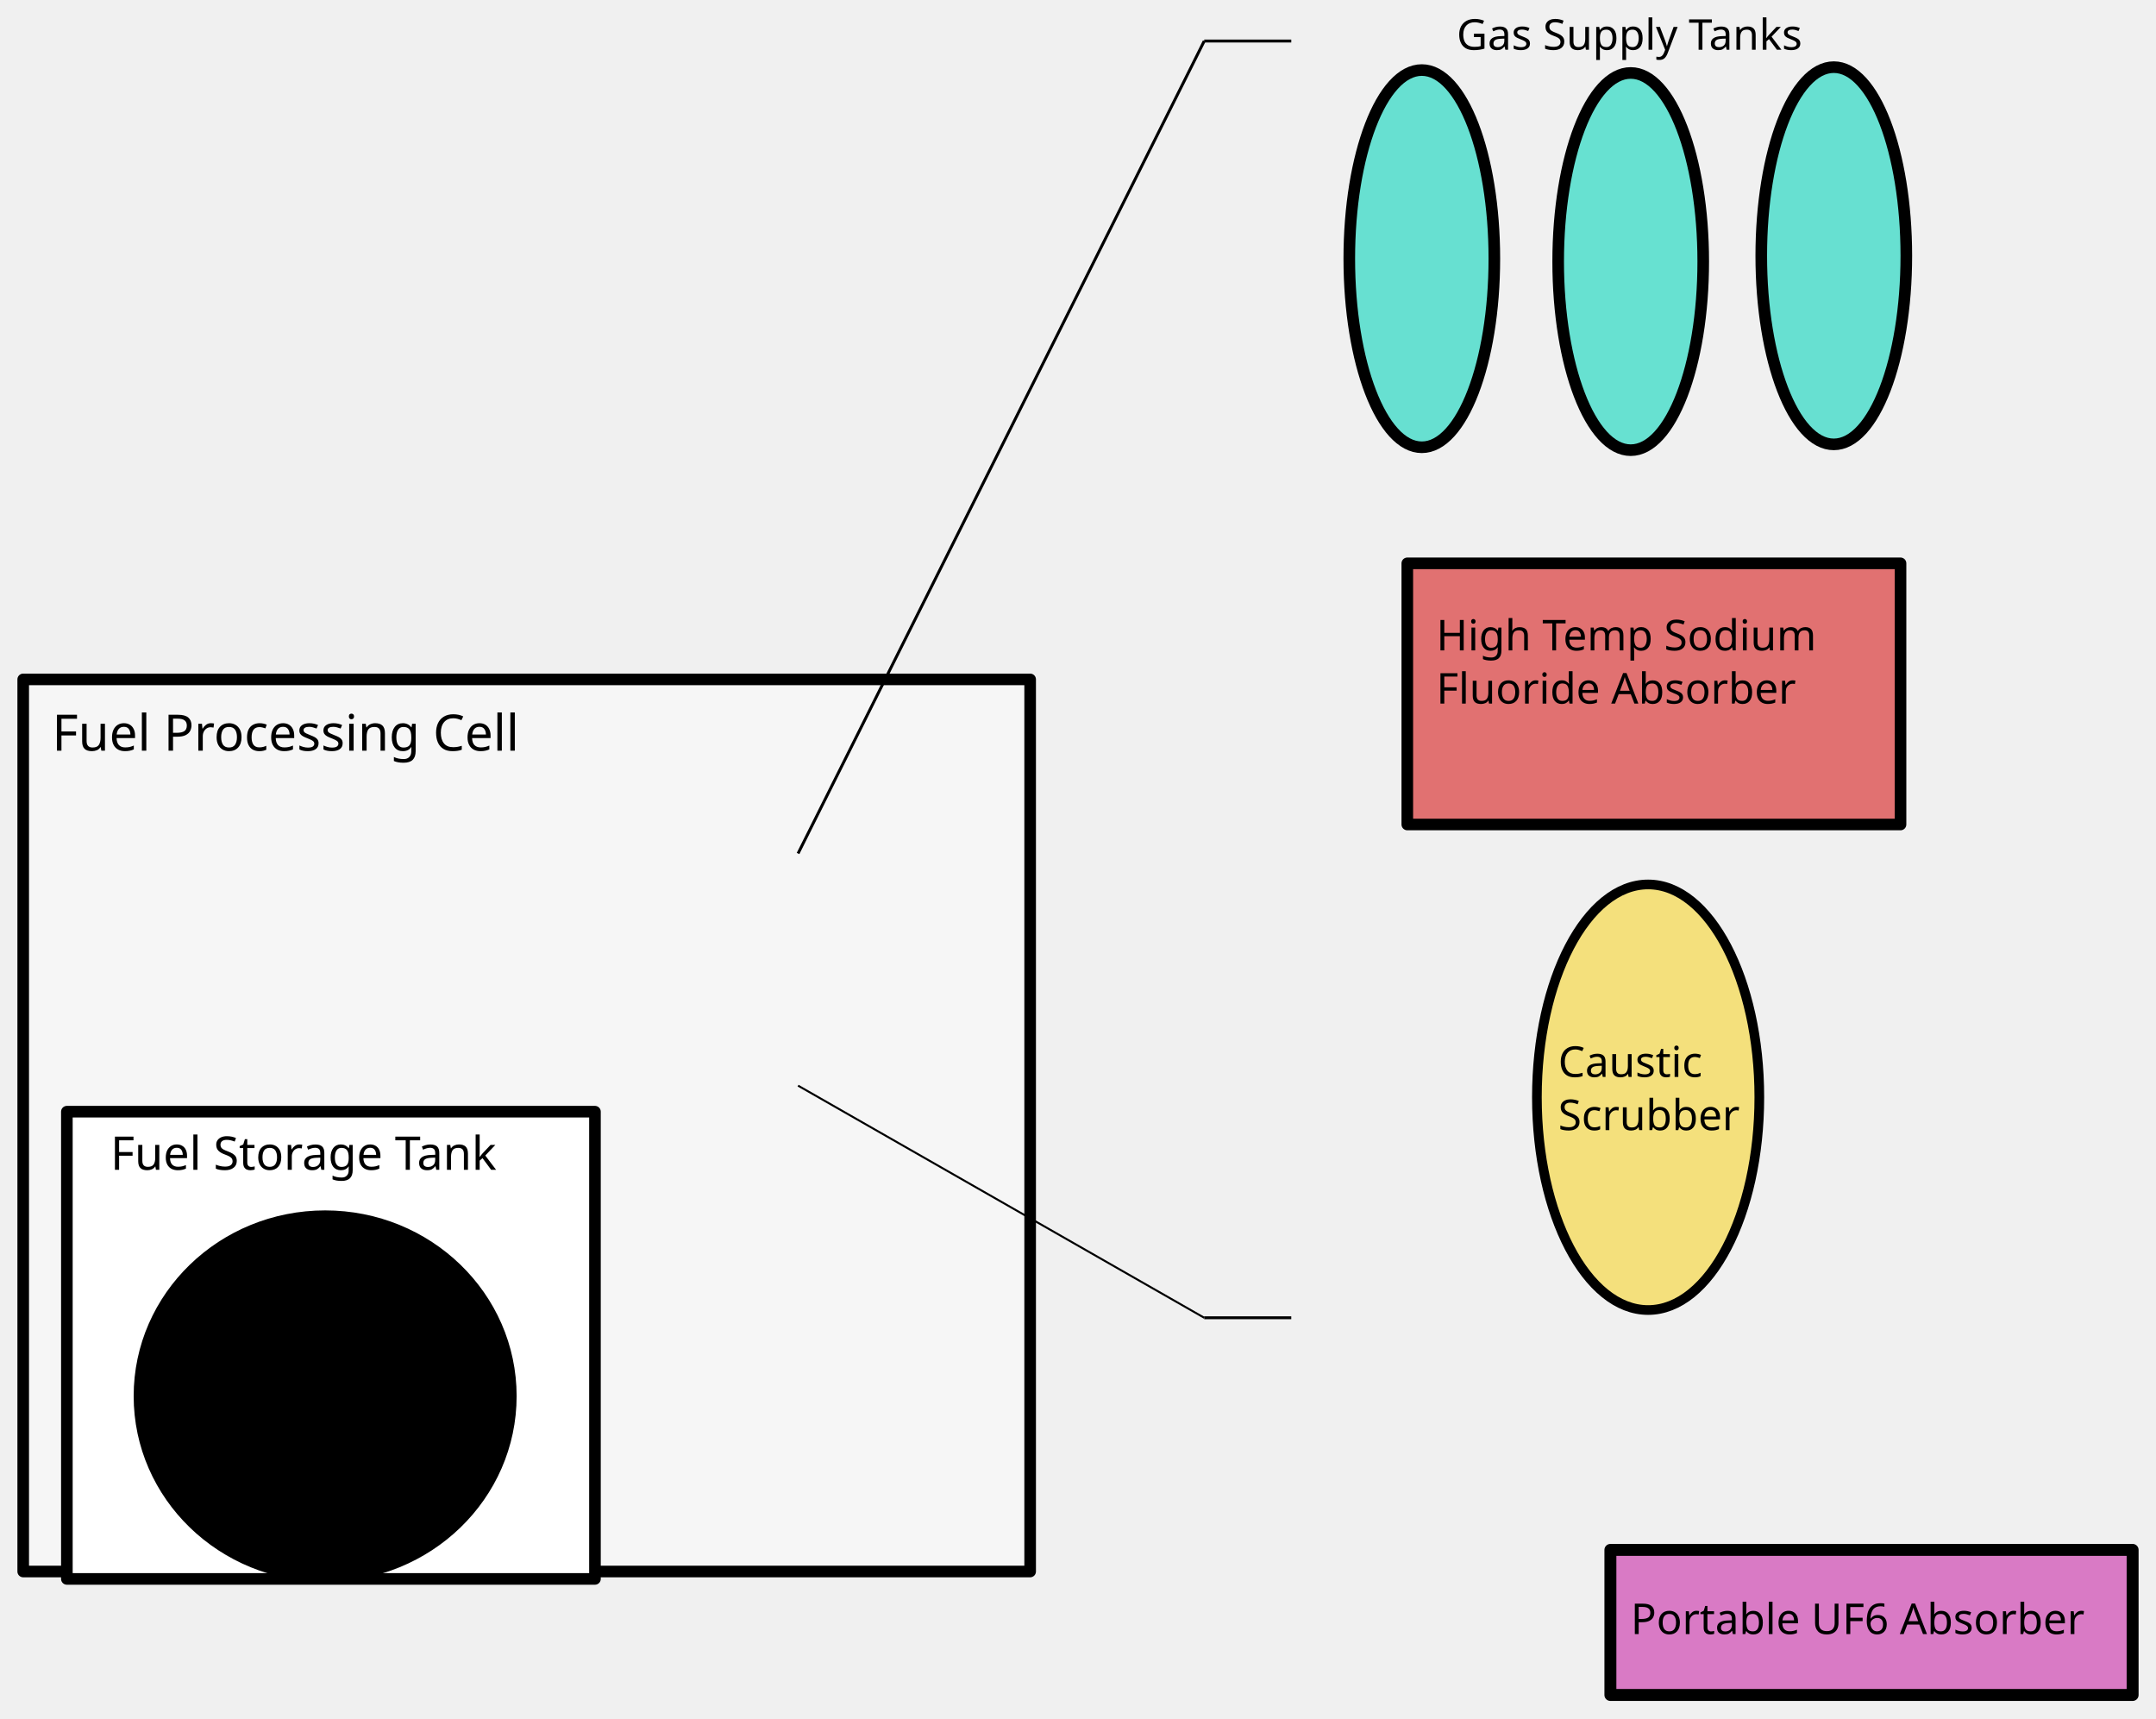
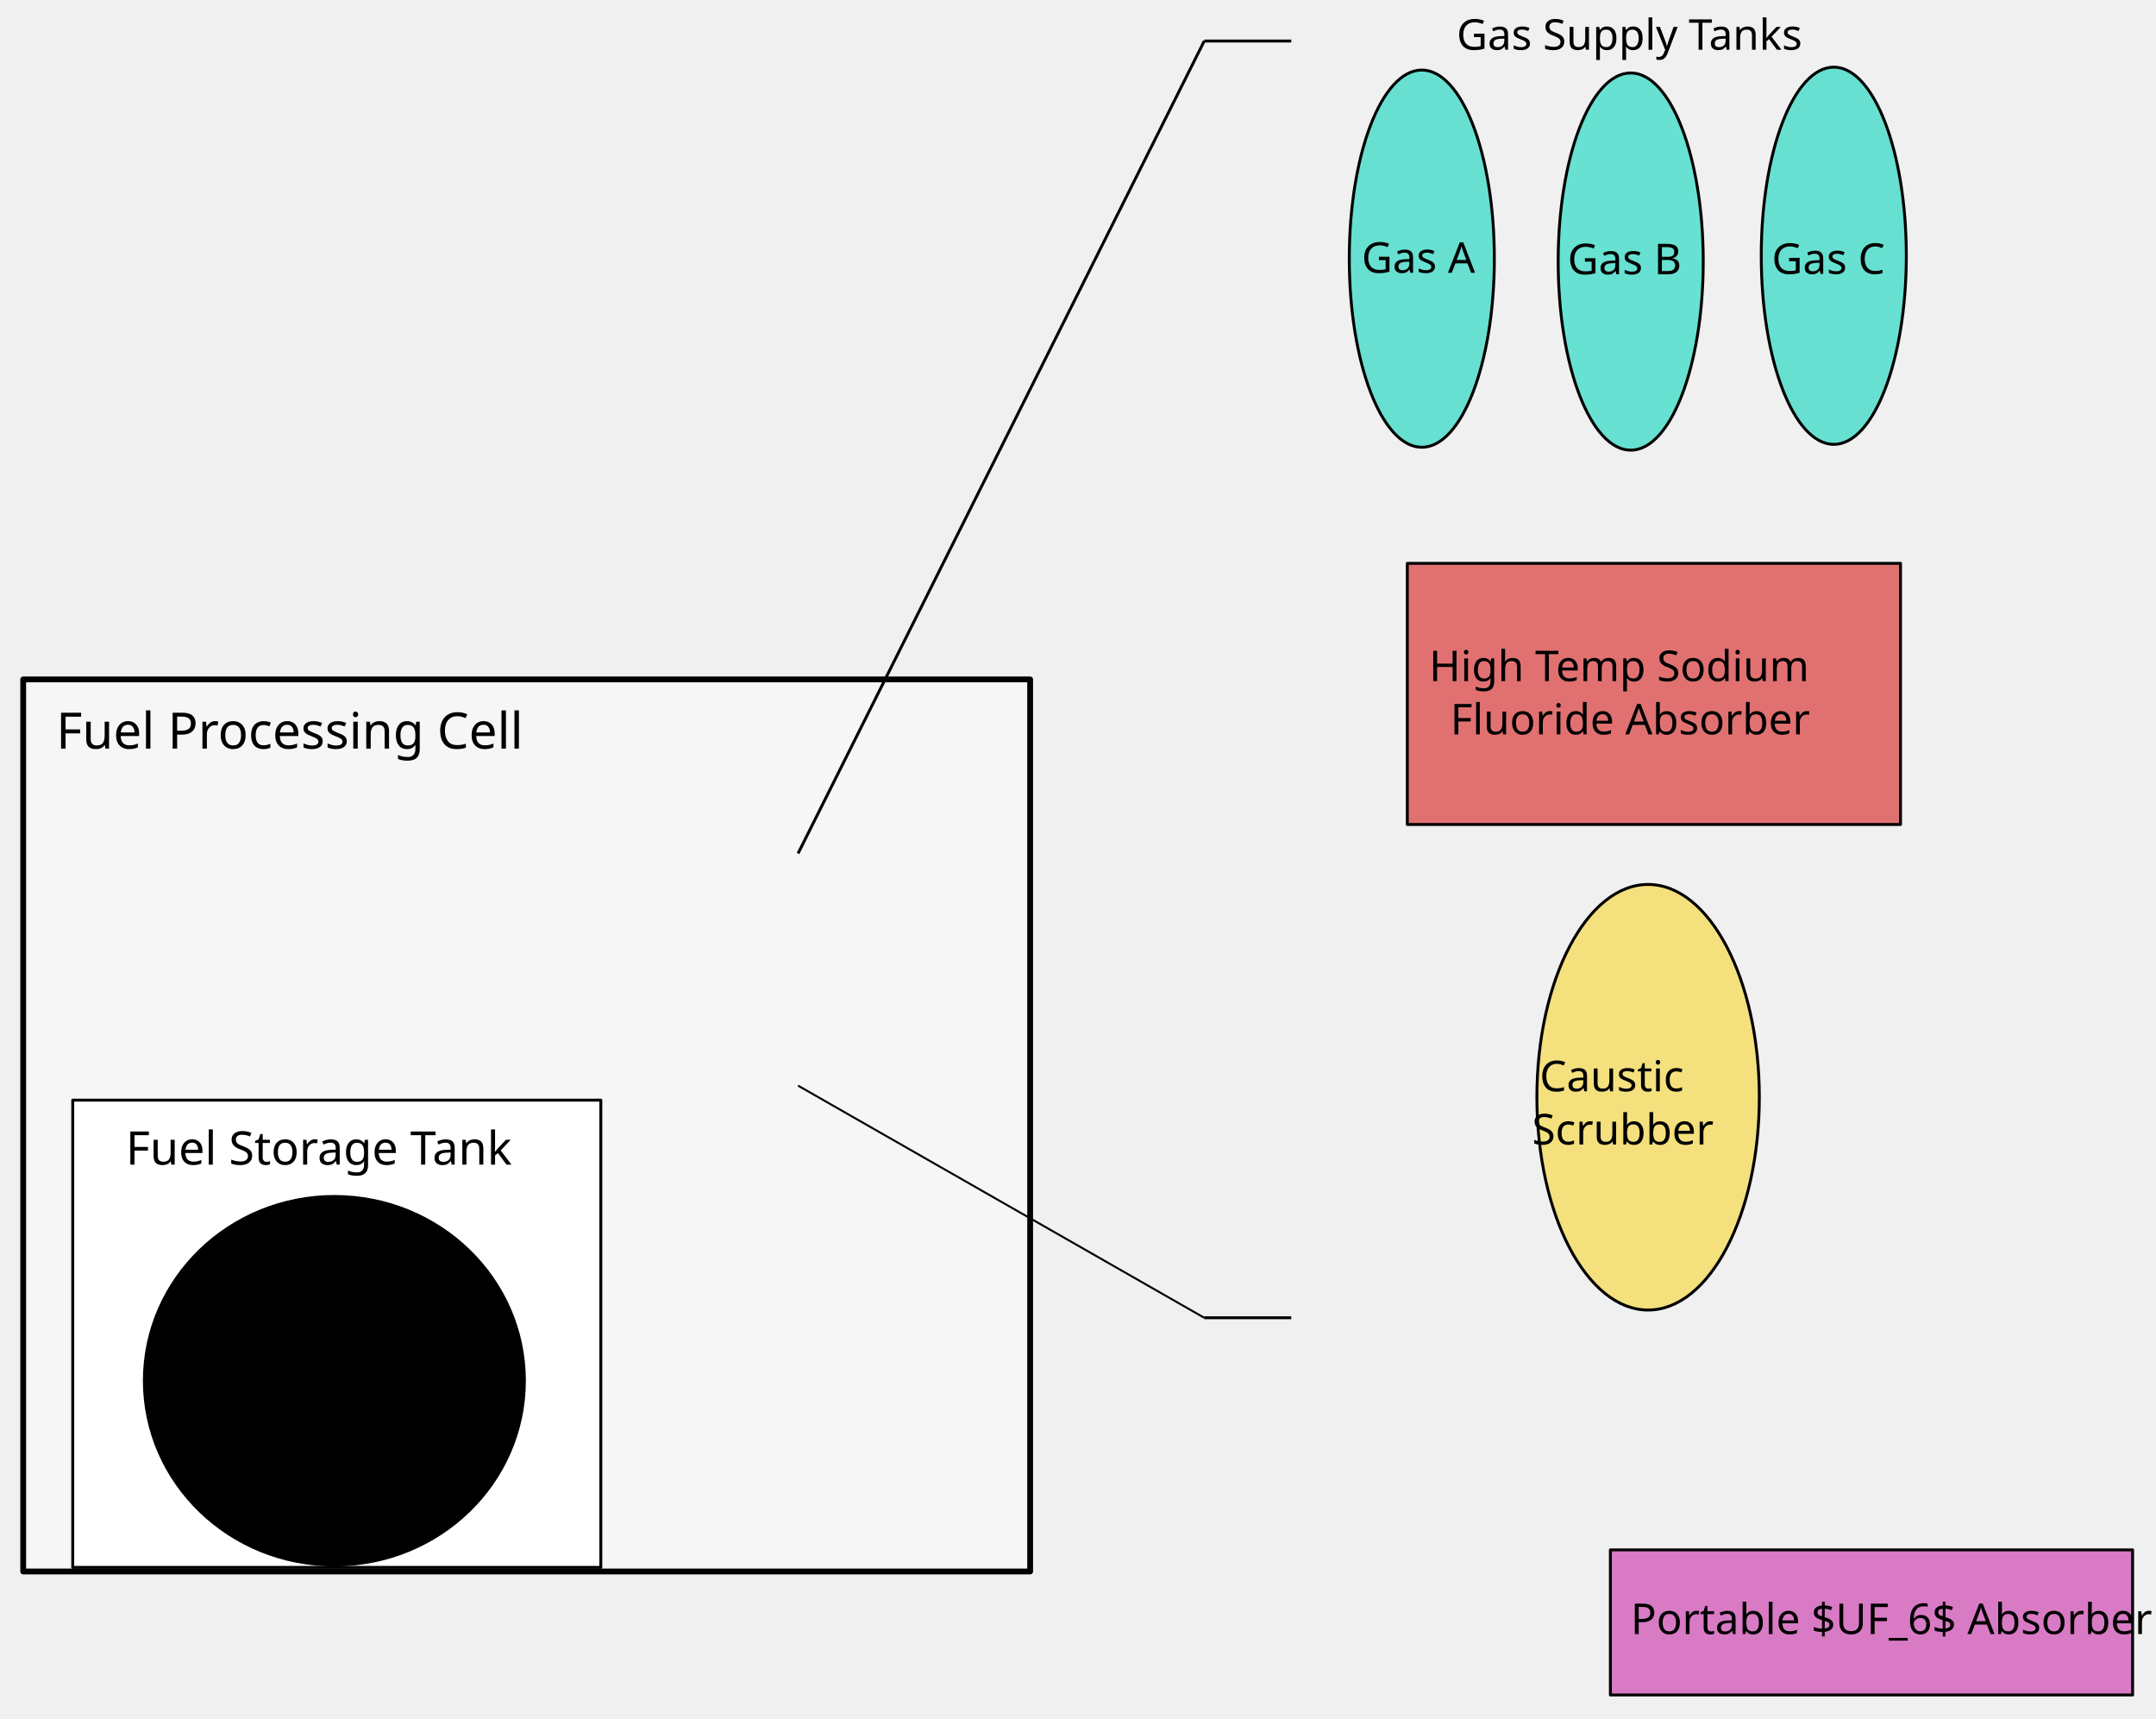
<svg xmlns="http://www.w3.org/2000/svg" xmlns:ns1="http://www.openswatchbook.org/uri/2009/osb" width="743.129" height="592.201" viewBox="0 0 743.129 592.201" version="1.1" id="SVGRoot">
  <defs id="defs3952">
    <linearGradient id="linearGradient10330" ns1:paint="solid">
      <stop style="stop-color:#f5d73a;stop-opacity:1;" offset="0" id="stop10328" />
    </linearGradient>
  </defs>
  <g id="layer1" transform="translate(-4.928945,-5.856771)">
-     <rect style="opacity:1;fill:#ffffff;fill-opacity:0.392;fill-rule:nonzero;stroke:#000000;stroke-width:4;stroke-linejoin:round;stroke-miterlimit:4;stroke-dasharray:none;stroke-opacity:1" id="rect7907" width="347.071" height="307.446" x="12.929" y="240" />
-     <text xml:space="preserve" style="font-style:normal;font-weight:normal;font-size:40px;line-height:1.25;font-family:sans-serif;letter-spacing:0px;word-spacing:0px;fill:#000000;fill-opacity:1;stroke:none" x="22.875" y="264.562" id="text8716">
-       <tspan id="tspan8714" x="22.875" y="264.562" style="font-size:17.333px">Fuel Processing Cell</tspan>
+     <rect style="opacity:1;fill:#ffffff;fill-opacity:0.392;fill-rule:nonzero;stroke:#000000;stroke-width:2;stroke-linejoin:round;stroke-miterlimit:4;stroke-dasharray:none;stroke-opacity:1" id="rect7907" width="347.071" height="307.446" x="12.929" y="240" />
+     <text xml:space="preserve" style="font-style:normal;font-weight:normal;font-size:40px;line-height:1.25;font-family:sans-serif;letter-spacing:0px;word-spacing:0px;fill:#000000;fill-opacity:1;stroke:none" x="24.289" y="263.855" id="text8716">
+       <tspan id="tspan8714" x="24.289" y="263.855" style="font-size:17.333px">Fuel Processing Cell</tspan>
    </text>
-     <rect style="opacity:1;fill:#ffffff;fill-opacity:1;fill-rule:nonzero;stroke:#000000;stroke-width:4;stroke-linejoin:round;stroke-miterlimit:4;stroke-dasharray:none;stroke-opacity:1" id="rect8718" width="182.022" height="161.022" x="27.978" y="388.978" />
-     <ellipse style="opacity:1;fill:#000000;fill-opacity:1;fill-rule:nonzero;stroke:#000000;stroke-width:6;stroke-linejoin:round;stroke-miterlimit:4;stroke-dasharray:none;stroke-opacity:1" id="path8724" cx="117" cy="487" rx="63" ry="61" />
-     <text xml:space="preserve" style="font-style:normal;font-weight:normal;font-size:40px;line-height:1.25;font-family:sans-serif;letter-spacing:0px;word-spacing:0px;fill:#000000;fill-opacity:1;stroke:none" x="43" y="409" id="text8722">
-       <tspan id="tspan8720" x="43" y="409" style="font-size:16px">Fuel Storage Tank</tspan>
+     <rect style="opacity:1;fill:#ffffff;fill-opacity:1;fill-rule:nonzero;stroke:#000000;stroke-width:1;stroke-linejoin:round;stroke-miterlimit:4;stroke-dasharray:none;stroke-opacity:1" id="rect8718" width="182.022" height="161.022" x="30" y="385" />
+     <ellipse style="opacity:1;fill:#000000;fill-opacity:1;fill-rule:nonzero;stroke:#000000;stroke-width:6;stroke-linejoin:round;stroke-miterlimit:4;stroke-dasharray:none;stroke-opacity:1" id="path8724" cx="120.182" cy="481.697" rx="63" ry="61" />
+     <text xml:space="preserve" style="font-style:normal;font-weight:normal;font-size:40px;line-height:1.25;font-family:sans-serif;letter-spacing:0px;word-spacing:0px;fill:#000000;fill-opacity:1;stroke:none" x="48.303" y="407.232" id="text8722">
+       <tspan id="tspan8720" x="48.303" y="407.232" style="font-size:16px">Fuel Storage Tank</tspan>
    </text>
-     <ellipse style="opacity:1;fill:#19d7bf;fill-opacity:0.638;fill-rule:nonzero;stroke:#000000;stroke-width:4;stroke-linejoin:round;stroke-miterlimit:4;stroke-dasharray:none;stroke-opacity:1" id="path8736" cx="495" cy="95" rx="25" ry="65" />
-     <ellipse style="opacity:1;fill:#19d7bf;fill-opacity:0.64;fill-rule:nonzero;stroke:#000000;stroke-width:4;stroke-linejoin:round;stroke-miterlimit:4;stroke-dasharray:none;stroke-opacity:1" id="path8736-2" cx="567" cy="96" rx="25" ry="65" />
-     <ellipse style="opacity:1;fill:#19d7bf;fill-opacity:0.639;fill-rule:nonzero;stroke:#000000;stroke-width:4;stroke-linejoin:round;stroke-miterlimit:4;stroke-dasharray:none;stroke-opacity:1" id="path8736-3" cx="637" cy="94" rx="25" ry="65" />
+     <ellipse style="opacity:1;fill:#19d7bf;fill-opacity:0.638;fill-rule:nonzero;stroke:#000000;stroke-width:1;stroke-linejoin:round;stroke-miterlimit:4;stroke-dasharray:none;stroke-opacity:1" id="path8736" cx="495" cy="95" rx="25" ry="65" />
+     <ellipse style="opacity:1;fill:#19d7bf;fill-opacity:0.64;fill-rule:nonzero;stroke:#000000;stroke-width:1;stroke-linejoin:round;stroke-miterlimit:4;stroke-dasharray:none;stroke-opacity:1" id="path8736-2" cx="567" cy="96" rx="25" ry="65" />
+     <ellipse style="opacity:1;fill:#19d7bf;fill-opacity:0.639;fill-rule:nonzero;stroke:#000000;stroke-width:1;stroke-linejoin:round;stroke-miterlimit:4;stroke-dasharray:none;stroke-opacity:1" id="path8736-3" cx="637" cy="94" rx="25" ry="65" />
    <text xml:space="preserve" style="font-style:normal;font-weight:normal;font-size:40px;line-height:1;font-family:sans-serif;letter-spacing:0px;word-spacing:0px;fill:#000000;fill-opacity:1;stroke:none" x="507" y="23" id="text8781">
      <tspan x="507" y="23" style="font-size:14.667px;line-height:1" id="tspan8807">Gas Supply Tanks</tspan>
    </text>
-     <rect style="opacity:1;fill:#d40000;fill-opacity:0.528;fill-rule:nonzero;stroke:#000000;stroke-width:4;stroke-linejoin:round;stroke-miterlimit:4;stroke-dasharray:none;stroke-opacity:1" id="rect8811" width="170" height="90" x="490" y="200" />
-     <text xml:space="preserve" style="font-style:normal;font-weight:normal;font-size:14.667px;line-height:1.25;font-family:sans-serif;letter-spacing:0px;word-spacing:0px;fill:#000000;fill-opacity:1;stroke:none" x="500" y="230" id="text8815">
-       <tspan id="tspan8813" x="500" y="230">High Temp Sodium</tspan>
-       <tspan x="500" y="248.333" id="tspan8817">Fluoride Absorber</tspan>
+     <rect style="opacity:1;fill:#d40000;fill-opacity:0.528;fill-rule:nonzero;stroke:#000000;stroke-width:1;stroke-linejoin:round;stroke-miterlimit:4;stroke-dasharray:none;stroke-opacity:1" id="rect8811" width="170" height="90" x="490" y="200" />
+     <text xml:space="preserve" style="font-style:normal;font-variant:normal;font-weight:normal;font-stretch:normal;font-size:14.667px;line-height:1.25;font-family:sans-serif;-inkscape-font-specification:'sans-serif, Normal';font-variant-ligatures:normal;font-variant-caps:normal;font-variant-numeric:normal;font-feature-settings:normal;text-align:center;letter-spacing:0px;word-spacing:0px;writing-mode:lr-tb;text-anchor:middle;fill:#000000;fill-opacity:1;stroke:none" x="576.368" y="240.607" id="text8815">
+       <tspan id="tspan8813" x="576.368" y="240.607">High Temp Sodium</tspan>
+       <tspan x="576.368" y="258.94" id="tspan8817">Fluoride Absorber</tspan>
    </text>
-     <ellipse style="opacity:1;fill:#f5d73a;fill-opacity:0.639;fill-rule:nonzero;stroke:#000000;stroke-width:3.333;stroke-linejoin:round;stroke-miterlimit:4;stroke-dasharray:none;stroke-opacity:1" id="path8819" cx="573" cy="384" rx="38.334" ry="73.334" />
-     <text xml:space="preserve" style="font-style:normal;font-weight:normal;font-size:14.667px;line-height:1.25;font-family:sans-serif;letter-spacing:0px;word-spacing:0px;fill:#000000;fill-opacity:1;stroke:none" x="542" y="377" id="text8823">
-       <tspan id="tspan8821" x="542" y="377">Caustic</tspan>
-       <tspan x="542" y="395.333" id="tspan8825">Scrubber</tspan>
+     <ellipse style="opacity:1;fill:#f5d73a;fill-opacity:0.639;fill-rule:nonzero;stroke:#000000;stroke-width:1;stroke-linejoin:round;stroke-miterlimit:4;stroke-dasharray:none;stroke-opacity:1" id="path8819" cx="573" cy="384" rx="38.334" ry="73.334" />
+     <text xml:space="preserve" style="font-style:normal;font-variant:normal;font-weight:normal;font-stretch:normal;font-size:14.667px;line-height:1.25;font-family:sans-serif;-inkscape-font-specification:'sans-serif, Normal';font-variant-ligatures:normal;font-variant-caps:normal;font-variant-numeric:normal;font-feature-settings:normal;text-align:center;letter-spacing:0px;word-spacing:0px;writing-mode:lr-tb;text-anchor:middle;fill:#000000;fill-opacity:1;stroke:none" x="573.82" y="381.95" id="text8823">
+       <tspan id="tspan8821" x="573.82" y="381.95">Caustic</tspan>
+       <tspan x="573.82" y="400.283" id="tspan8825">Scrubber</tspan>
    </text>
    <path style="fill:none;stroke:#000000;stroke-width:1px;stroke-linecap:butt;stroke-linejoin:miter;stroke-opacity:1" d="M 280,300 C 420,20 420,20 420,20" id="path8831" />
    <path style="fill:none;stroke:#000000;stroke-width:0.686px;stroke-linecap:butt;stroke-linejoin:miter;stroke-opacity:1" d="m 280,380 c 140,80 140,80 140,80" id="path8833" />
    <path style="fill:none;stroke:#000000;stroke-width:1px;stroke-linecap:butt;stroke-linejoin:miter;stroke-opacity:1" d="m 420,20 c 30,0 30,0 30,0" id="path8835" />
    <path style="fill:none;stroke:#000000;stroke-width:1px;stroke-linecap:butt;stroke-linejoin:miter;stroke-opacity:1" d="m 420,460 c 30,0 30,0 30,0" id="path8837" />
-     <rect style="opacity:1;fill:#ca2ba8;fill-opacity:0.594;fill-rule:nonzero;stroke:#000000;stroke-width:4.116;stroke-linejoin:round;stroke-miterlimit:4;stroke-dasharray:none;stroke-opacity:1" id="rect8841" width="180" height="50" x="560" y="540" />
+     <rect style="opacity:1;fill:#ca2ba8;fill-opacity:0.594;fill-rule:nonzero;stroke:#000000;stroke-width:1;stroke-linejoin:round;stroke-miterlimit:4;stroke-dasharray:none;stroke-opacity:1" id="rect8841" width="180" height="50" x="560" y="540" />
    <text xml:space="preserve" style="font-style:normal;font-weight:normal;font-size:14.667px;line-height:1.25;font-family:sans-serif;letter-spacing:0px;word-spacing:0px;fill:#000000;fill-opacity:1;stroke:none" x="567" y="569" id="text8845">
-       <tspan id="tspan8843" x="567" y="569">Portable UF6 Absorber</tspan>
+       <tspan id="tspan8843" x="567" y="569">Portable $UF_6$ Absorber</tspan>
+     </text>
+     <text xml:space="preserve" style="font-style:normal;font-weight:normal;font-size:14.667px;line-height:1.25;font-family:sans-serif;letter-spacing:0px;word-spacing:0px;fill:#000000;fill-opacity:1;stroke:none" x="474.25" y="99.875" id="text4011">
+       <tspan id="tspan4009" x="474.25" y="99.875">Gas A</tspan>
+     </text>
+     <text xml:space="preserve" style="font-style:normal;font-weight:normal;font-size:14.667px;line-height:1.25;font-family:sans-serif;letter-spacing:0px;word-spacing:0px;fill:#000000;fill-opacity:1;stroke:none" x="545.25" y="100.375" id="text4011-3">
+       <tspan id="tspan4009-6" x="545.25" y="100.375">Gas B</tspan>
+     </text>
+     <text xml:space="preserve" style="font-style:normal;font-weight:normal;font-size:14.667px;line-height:1.25;font-family:sans-serif;letter-spacing:0px;word-spacing:0px;fill:#000000;fill-opacity:1;stroke:none" x="615.625" y="100.25" id="text4011-7">
+       <tspan id="tspan4009-5" x="615.625" y="100.25">Gas C</tspan>
    </text>
  </g>
</svg>
